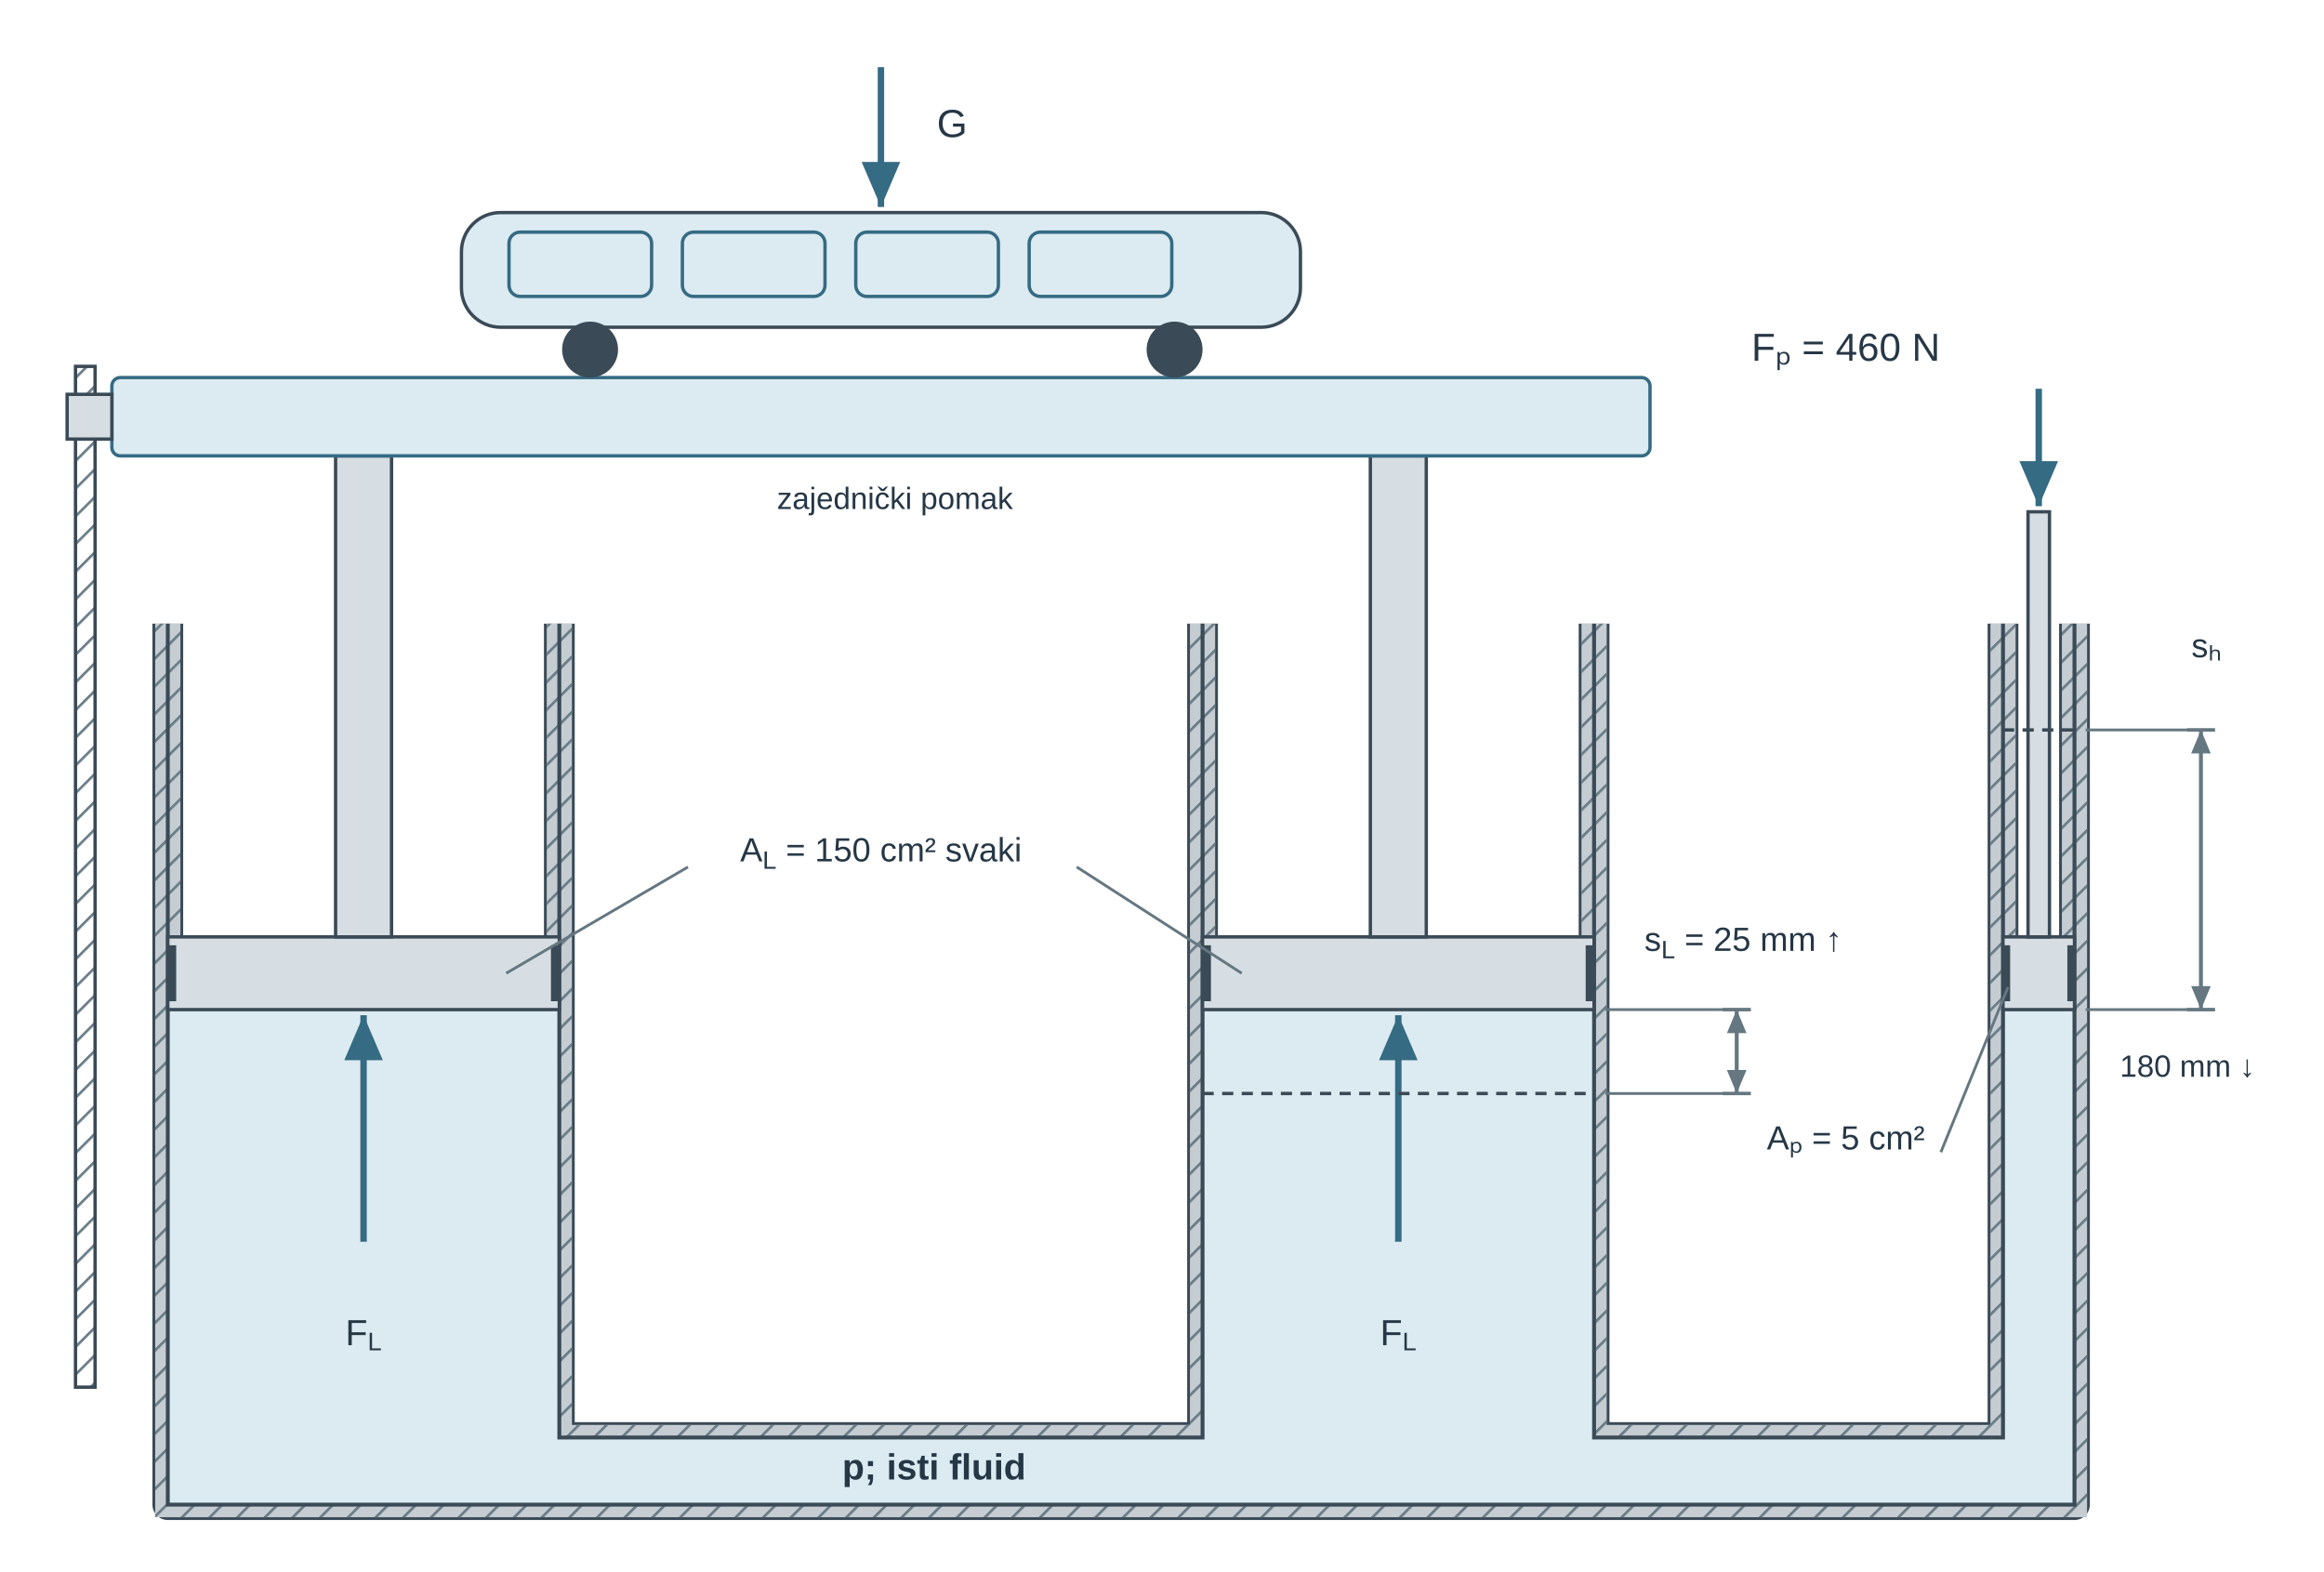
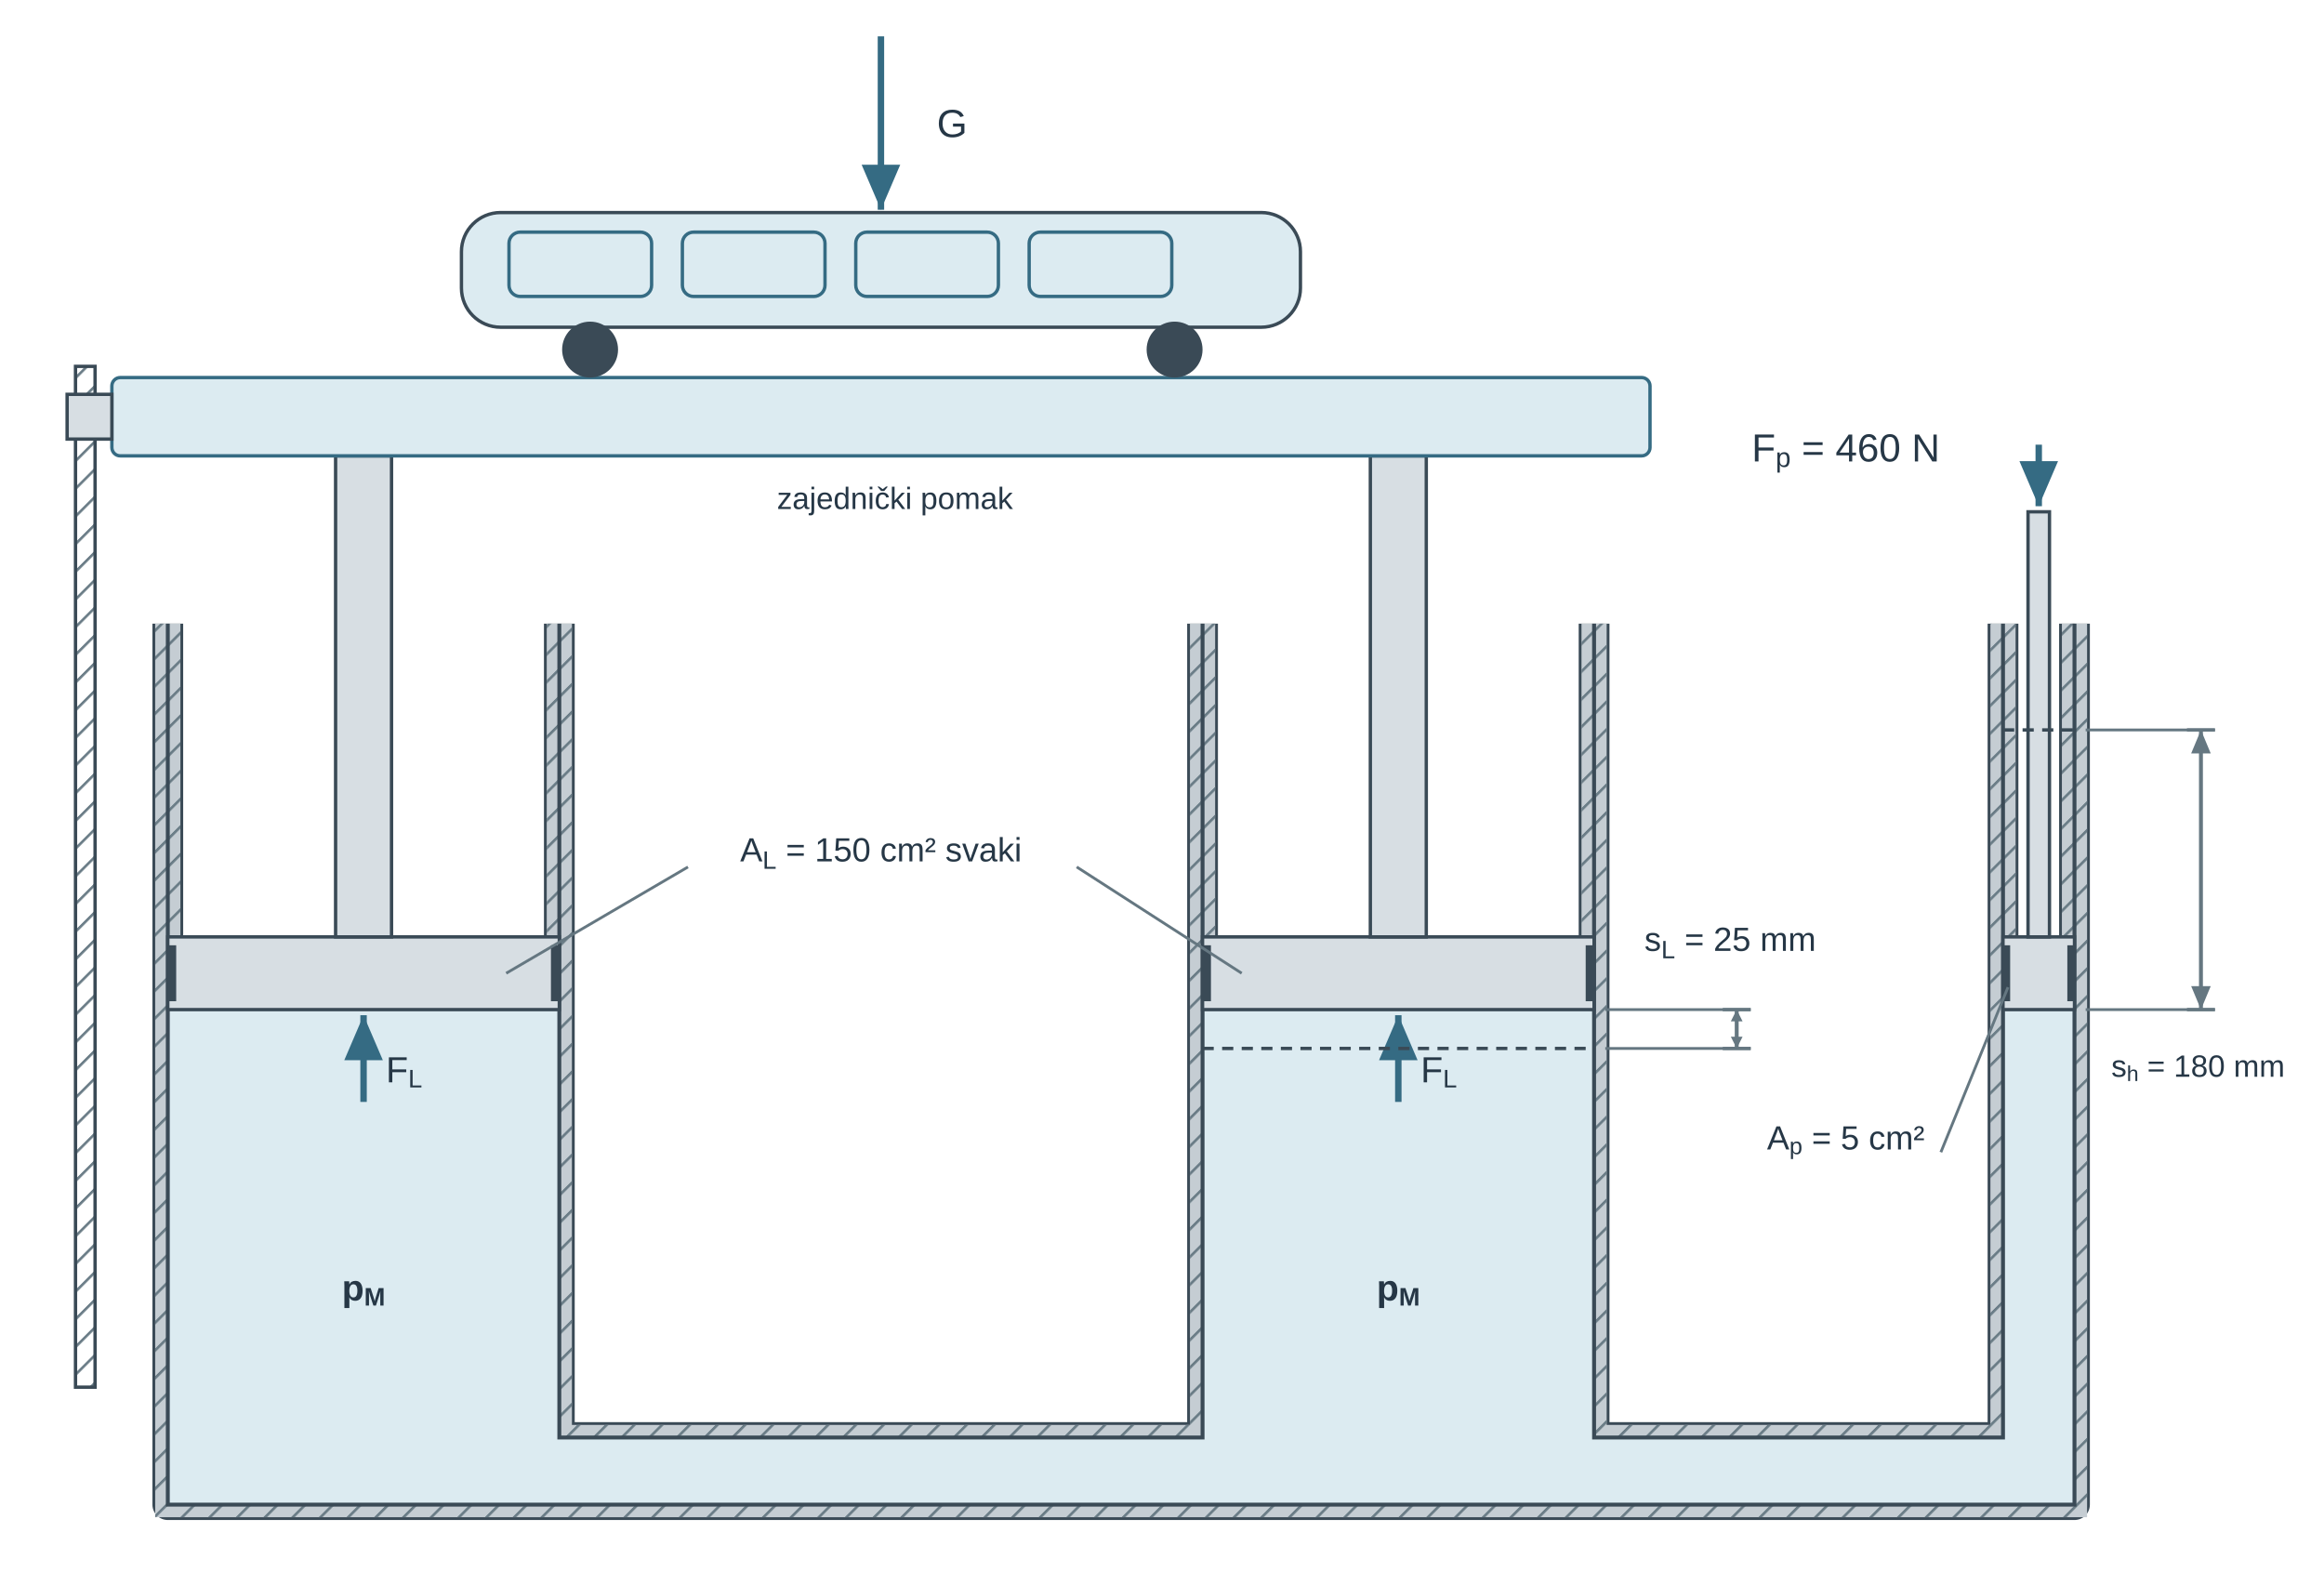
<svg xmlns="http://www.w3.org/2000/svg" viewBox="0 0 831 562" role="img" aria-labelledby="u01ch1_title u01ch1_desc" preserveAspectRatio="xMidYMid meet" style="display:block;width:100%;max-width:831px;height:auto;">
  <defs>
    <pattern id="u01ch1_hatch" width="7" height="7" patternUnits="userSpaceOnUse" patternTransform="rotate(45)">
      <line x1="0" y1="0" x2="0" y2="7" stroke="#657781" stroke-width="1.8" />
    </pattern>
    <marker id="u01ch1_v" markerWidth="7" markerHeight="6" refX="7" refY="3" orient="auto">
      <path d="M0 0 L7 3 L0 6 Z" fill="#356b83" />
    </marker>
    <marker id="u01ch1_dim" markerWidth="6" markerHeight="5" refX="6" refY="2.5" orient="auto-start-reverse">
      <path d="M0 0 L6 2.5 L0 5 Z" fill="#657781" />
    </marker>
    <marker id="u01ch1_dimSmall" markerWidth="3" markerHeight="3" refX="3" refY="1.5" orient="auto-start-reverse">
-       <path d="M0 0 L3 1.5 L0 3 Z" fill="#356b83" />
+       <path d="M0 0 L3 1.5 L0 3 Z" fill="#657781" />
    </marker>
    <marker id="u01ch1_forceMarker" markerWidth="7" markerHeight="6" refX="7" refY="3" orient="auto">
      <path d="M0 0 L7 3 L0 6 Z" fill="#356b83" />
    </marker>
    <marker id="u01ch1_pressureMarker" markerWidth="7" markerHeight="6" refX="7" refY="3" orient="auto">
      <path d="M0 0 L7 3 L0 6 Z" fill="#356b83" />
    </marker>
    <marker id="u01ch1_reactionMarker" markerWidth="7" markerHeight="6" refX="7" refY="3" orient="auto">
      <path d="M0 0 L7 3 L0 6 Z" fill="#356b83" />
    </marker>
    <marker id="u01ch1_axisMarker" markerWidth="7" markerHeight="6" refX="7" refY="3" orient="auto">
      <path d="M0 0 L7 3 L0 6 Z" fill="#3a4a56" />
    </marker>
  </defs>
  <g id="u01ch1_title-scene-1" transform="translate(10 3)">
    <g font-family="Arial, Liberation Sans, sans-serif" fill="#3a4a56">
      <path id="u01ch1_systemouter0" d="M50.0 220 V535 H731.78 V220" fill="none" stroke="#3a4a56" stroke-width="11" stroke-linecap="butt" stroke-linejoin="round" />
      <path d="M50.0 220 V535 H731.78 V220" fill="none" stroke="#c5cdd3" stroke-width="9" />
      <path d="M50.0 220 V535 H731.78 V220" fill="none" stroke="url(#u01ch1_hatch)" stroke-width="9" />
      <path id="u01ch1_systemouter1" d="M190.0 220 V511 H420.0 V220" fill="none" stroke="#3a4a56" stroke-width="11" stroke-linecap="butt" stroke-linejoin="round" />
      <path d="M190.0 220 V511 H420.0 V220" fill="none" stroke="#c5cdd3" stroke-width="9" />
      <path d="M190.0 220 V511 H420.0 V220" fill="none" stroke="url(#u01ch1_hatch)" stroke-width="9" />
      <path id="u01ch1_systemouter2" d="M560.0 220 V511 H706.22 V220" fill="none" stroke="#3a4a56" stroke-width="11" stroke-linecap="butt" stroke-linejoin="round" />
      <path d="M560.0 220 V511 H706.22 V220" fill="none" stroke="#c5cdd3" stroke-width="9" />
      <path d="M560.0 220 V511 H706.22 V220" fill="none" stroke="url(#u01ch1_hatch)" stroke-width="9" />
      <path id="u01ch1_systemfluid" d="M50.0 358 H190.0 V511 H420.0 V358 H560.0 V511 H706.22 V358 H731.78 V535 H50.0 Z" fill="#dcebf1" stroke="none" stroke-width="1.8" />
      <path id="u01ch1_systemwall0" d="M50.0 220 V535 H731.78 V220" fill="none" stroke="#3a4a56" stroke-width="1.4" />
      <path id="u01ch1_systemwall1" d="M190.0 220 V511 H420.0 V220" fill="none" stroke="#3a4a56" stroke-width="1.4" />
      <path id="u01ch1_systemwall2" d="M560.0 220 V511 H706.22 V220" fill="none" stroke="#3a4a56" stroke-width="1.4" />
      <rect id="u01ch1_systempiston0" x="50.0" y="332" width="140" height="26" rx="0" fill="#d7dee3" stroke="#3a4a56" stroke-width="1.2" />
      <rect id="u01ch1_systemrod0" x="110.0" y="160" width="20" height="172" rx="0" fill="#d7dee3" stroke="#3a4a56" stroke-width="1.2" />
      <rect x="50.0" y="335" width="3" height="20" rx="0" fill="#3a4a56" stroke="none" stroke-width="1.2" />
      <rect x="187.0" y="335" width="3" height="20" rx="0" fill="#3a4a56" stroke="none" stroke-width="1.2" />
      <rect id="u01ch1_systempiston1" x="420.0" y="332" width="140" height="26" rx="0" fill="#d7dee3" stroke="#3a4a56" stroke-width="1.2" />
      <rect id="u01ch1_systemrod1" x="480.0" y="160" width="20" height="172" rx="0" fill="#d7dee3" stroke="#3a4a56" stroke-width="1.2" />
      <rect x="420.0" y="335" width="3" height="20" rx="0" fill="#3a4a56" stroke="none" stroke-width="1.2" />
      <rect x="557.0" y="335" width="3" height="20" rx="0" fill="#3a4a56" stroke="none" stroke-width="1.2" />
      <rect id="u01ch1_systempiston2" x="706.22" y="332" width="25.56" height="26" rx="0" fill="#d7dee3" stroke="#3a4a56" stroke-width="1.2" />
      <rect id="u01ch1_systemrod2" x="715.166" y="180" width="7.668" height="152" rx="0" fill="#d7dee3" stroke="#3a4a56" stroke-width="1.2" />
      <rect x="706.22" y="335" width="2.556" height="20" rx="0" fill="#3a4a56" stroke="none" stroke-width="1.2" />
      <rect x="729.224" y="335" width="2.556" height="20" rx="0" fill="#3a4a56" stroke="none" stroke-width="1.2" />
      <rect id="u01ch1_platform" x="30" y="132" width="550" height="28" rx="3" fill="#dcebf1" stroke="#356b83" stroke-width="1.2" />
      <rect x="155" y="73" width="300" height="41" rx="14" fill="#dcebf1" stroke="#3a4a56" stroke-width="1.2" />
      <rect x="172" y="80" width="51" height="23" rx="4" fill="#dcebf1" stroke="#356b83" stroke-width="1.2" />
      <rect x="234" y="80" width="51" height="23" rx="4" fill="#dcebf1" stroke="#356b83" stroke-width="1.2" />
      <rect x="296" y="80" width="51" height="23" rx="4" fill="#dcebf1" stroke="#356b83" stroke-width="1.2" />
      <rect x="358" y="80" width="51" height="23" rx="4" fill="#dcebf1" stroke="#356b83" stroke-width="1.2" />
      <circle cx="201" cy="122" r="10" fill="#3a4a56" />
      <circle cx="410" cy="122" r="10" fill="#3a4a56" />
-       <path id="u01ch1_load" d="M305 21 L305 71" fill="none" stroke="#356b83" stroke-width="2.3" marker-end="url(#u01ch1_forceMarker)" />
+       <path id="u01ch1_load" d="M305 10 L305 72" fill="none" stroke="#356b83" stroke-width="2.3" marker-end="url(#u01ch1_forceMarker)" />
      <text x="325" y="46" font-size="14" fill="#263746" text-anchor="start">G</text>
-       <path id="u01ch1_liftForce0" d="M120 441 L120 360" fill="none" stroke="#356b83" stroke-width="2.3" marker-end="url(#u01ch1_reactionMarker)" />
-       <text x="120" y="478" font-size="13" fill="#263746" text-anchor="middle">F<tspan baseline-shift="sub" font-size="0.7em">L</tspan>
+       <path id="u01ch1_liftForce0" d="M120 391 L120 360" fill="none" stroke="#356b83" stroke-width="2.3" marker-end="url(#u01ch1_reactionMarker)" />
+       <text x="128" y="384" font-size="13" fill="#263746" text-anchor="start">F<tspan baseline-shift="sub" font-size="0.7em">L</tspan>
      </text>
-       <path id="u01ch1_liftForce1" d="M490 441 L490 360" fill="none" stroke="#356b83" stroke-width="2.3" marker-end="url(#u01ch1_reactionMarker)" />
-       <text x="490" y="478" font-size="13" fill="#263746" text-anchor="middle">F<tspan baseline-shift="sub" font-size="0.7em">L</tspan>
+       <path id="u01ch1_liftForce1" d="M490 391 L490 360" fill="none" stroke="#356b83" stroke-width="2.3" marker-end="url(#u01ch1_reactionMarker)" />
+       <text x="498" y="384" font-size="13" fill="#263746" text-anchor="start">F<tspan baseline-shift="sub" font-size="0.7em">L</tspan>
      </text>
      <text x="305" y="305" font-size="12" fill="#263746" text-anchor="middle">A<tspan baseline-shift="-2.64" font-size="9.0">L</tspan> = 150 cm² svaki</text>
      <line x1="236" y1="307" x2="171" y2="345" stroke="#657781" stroke-width="1" />
      <line x1="375" y1="307" x2="434" y2="345" stroke="#657781" stroke-width="1" />
      <rect id="u01ch1_guide" x="17" y="128" width="7" height="365" rx="0" fill="url(#u01ch1_hatch)" stroke="#3a4a56" stroke-width="1.2" />
      <rect id="u01ch1_slider" x="14" y="138" width="16" height="16" rx="0" fill="#d7dee3" stroke="#3a4a56" stroke-width="1.2" />
      <text x="310" y="179" font-size="11" fill="#263746" text-anchor="middle">zajednički pomak</text>
-       <path id="u01ch1_pumpForce" d="M719 136 L719 178" fill="none" stroke="#356b83" stroke-width="2.3" marker-end="url(#u01ch1_forceMarker)" />
-       <text x="650" y="126" font-size="14" fill="#263746" text-anchor="middle">Fₚ = 460 N</text>
-       <text x="650" y="408" font-size="12" fill="#263746" text-anchor="middle">Aₚ = 5 cm²</text>
+       <path id="u01ch1_pumpForce" d="M719 156 L719 178" fill="none" stroke="#356b83" stroke-width="2.3" marker-end="url(#u01ch1_forceMarker)" />
+       <text x="650" y="162" font-size="14" fill="#263746" text-anchor="middle">F<tspan baseline-shift="sub" font-size="0.7em">p</tspan> = 460 N</text>
+       <text x="650" y="408" font-size="12" fill="#263746" text-anchor="middle">A<tspan baseline-shift="sub" font-size="0.7em">p</tspan> = 5 cm²</text>
      <line x1="684" y1="409" x2="708" y2="350" stroke="#657781" stroke-width="1" />
-       <line id="u01ch1_liftInitial" x1="420.0" y1="388" x2="560.0" y2="388" stroke="#3a4a56" stroke-width="1.2" stroke-dasharray="4 3" />
+       <line id="u01ch1_liftInitial" x1="420.0" y1="371.889" x2="560.0" y2="371.889" stroke="#3a4a56" stroke-width="1.2" stroke-dasharray="4 3" />
      <line x1="606" y1="358" x2="616" y2="358" stroke="#657781" stroke-width="1.2" />
-       <line x1="606" y1="388" x2="616" y2="388" stroke="#657781" stroke-width="1.2" />
-       <path id="u01ch1_liftStroke" d="M611 358 L611 388" fill="none" stroke="#657781" stroke-width="1.4" marker-start="url(#u01ch1_dim)" marker-end="url(#u01ch1_dim)" />
-       <text x="578" y="337" font-size="12" fill="#263746" text-anchor="start">s<tspan baseline-shift="-2.64" font-size="9.0">L</tspan> = 25 mm ↑</text>
+       <line x1="606" y1="371.889" x2="616" y2="371.889" stroke="#657781" stroke-width="1.2" />
+       <path id="u01ch1_liftStroke" d="M611 358 L611 371.889" fill="none" stroke="#657781" stroke-width="1.4" marker-start="url(#u01ch1_dimSmall)" marker-end="url(#u01ch1_dimSmall)" />
+       <text x="578" y="337" font-size="12" fill="#263746" text-anchor="start">s<tspan baseline-shift="-2.64" font-size="9.0">L</tspan> = 25 mm</text>
      <line x1="564.0" y1="358" x2="616" y2="358" stroke="#657781" stroke-width="1" />
-       <line x1="564.0" y1="388" x2="616" y2="388" stroke="#657781" stroke-width="1" />
+       <line x1="564.0" y1="371.889" x2="616" y2="371.889" stroke="#657781" stroke-width="1" />
      <line id="u01ch1_pumpInitial" x1="706.22" y1="258" x2="731.78" y2="258" stroke="#3a4a56" stroke-width="1.2" stroke-dasharray="4 3" />
      <line x1="772" y1="258" x2="782" y2="258" stroke="#657781" stroke-width="1.2" />
      <line x1="772" y1="358" x2="782" y2="358" stroke="#657781" stroke-width="1.2" />
      <path id="u01ch1_pumpStroke" d="M777 258 L777 358" fill="none" stroke="#657781" stroke-width="1.4" marker-start="url(#u01ch1_dim)" marker-end="url(#u01ch1_dim)" />
-       <text x="779" y="232" font-size="12" fill="#263746" text-anchor="middle">sₕ</text>
-       <text x="748" y="382" font-size="11" fill="#263746" text-anchor="start">180 mm ↓</text>
+       <text x="807" y="382" font-size="11" fill="#263746" text-anchor="end">s<tspan baseline-shift="sub" font-size="0.7em">h</tspan> = 180 mm</text>
      <line x1="735.78" y1="258" x2="782" y2="258" stroke="#657781" stroke-width="1" />
      <line x1="735.78" y1="358" x2="782" y2="358" stroke="#657781" stroke-width="1" />
-       <text x="324" y="526" font-size="13" fill="#263746" text-anchor="middle" font-weight="700">p; isti fluid</text>
+       <text x="120" y="462" font-size="13" fill="#263746" text-anchor="middle" font-weight="700">p<tspan baseline-shift="sub" font-size="0.7em">M</tspan>
+       </text>
+       <text x="490" y="462" font-size="13" fill="#263746" text-anchor="middle" font-weight="700">p<tspan baseline-shift="sub" font-size="0.7em">M</tspan>
+       </text>
    </g>
  </g>
</svg>
